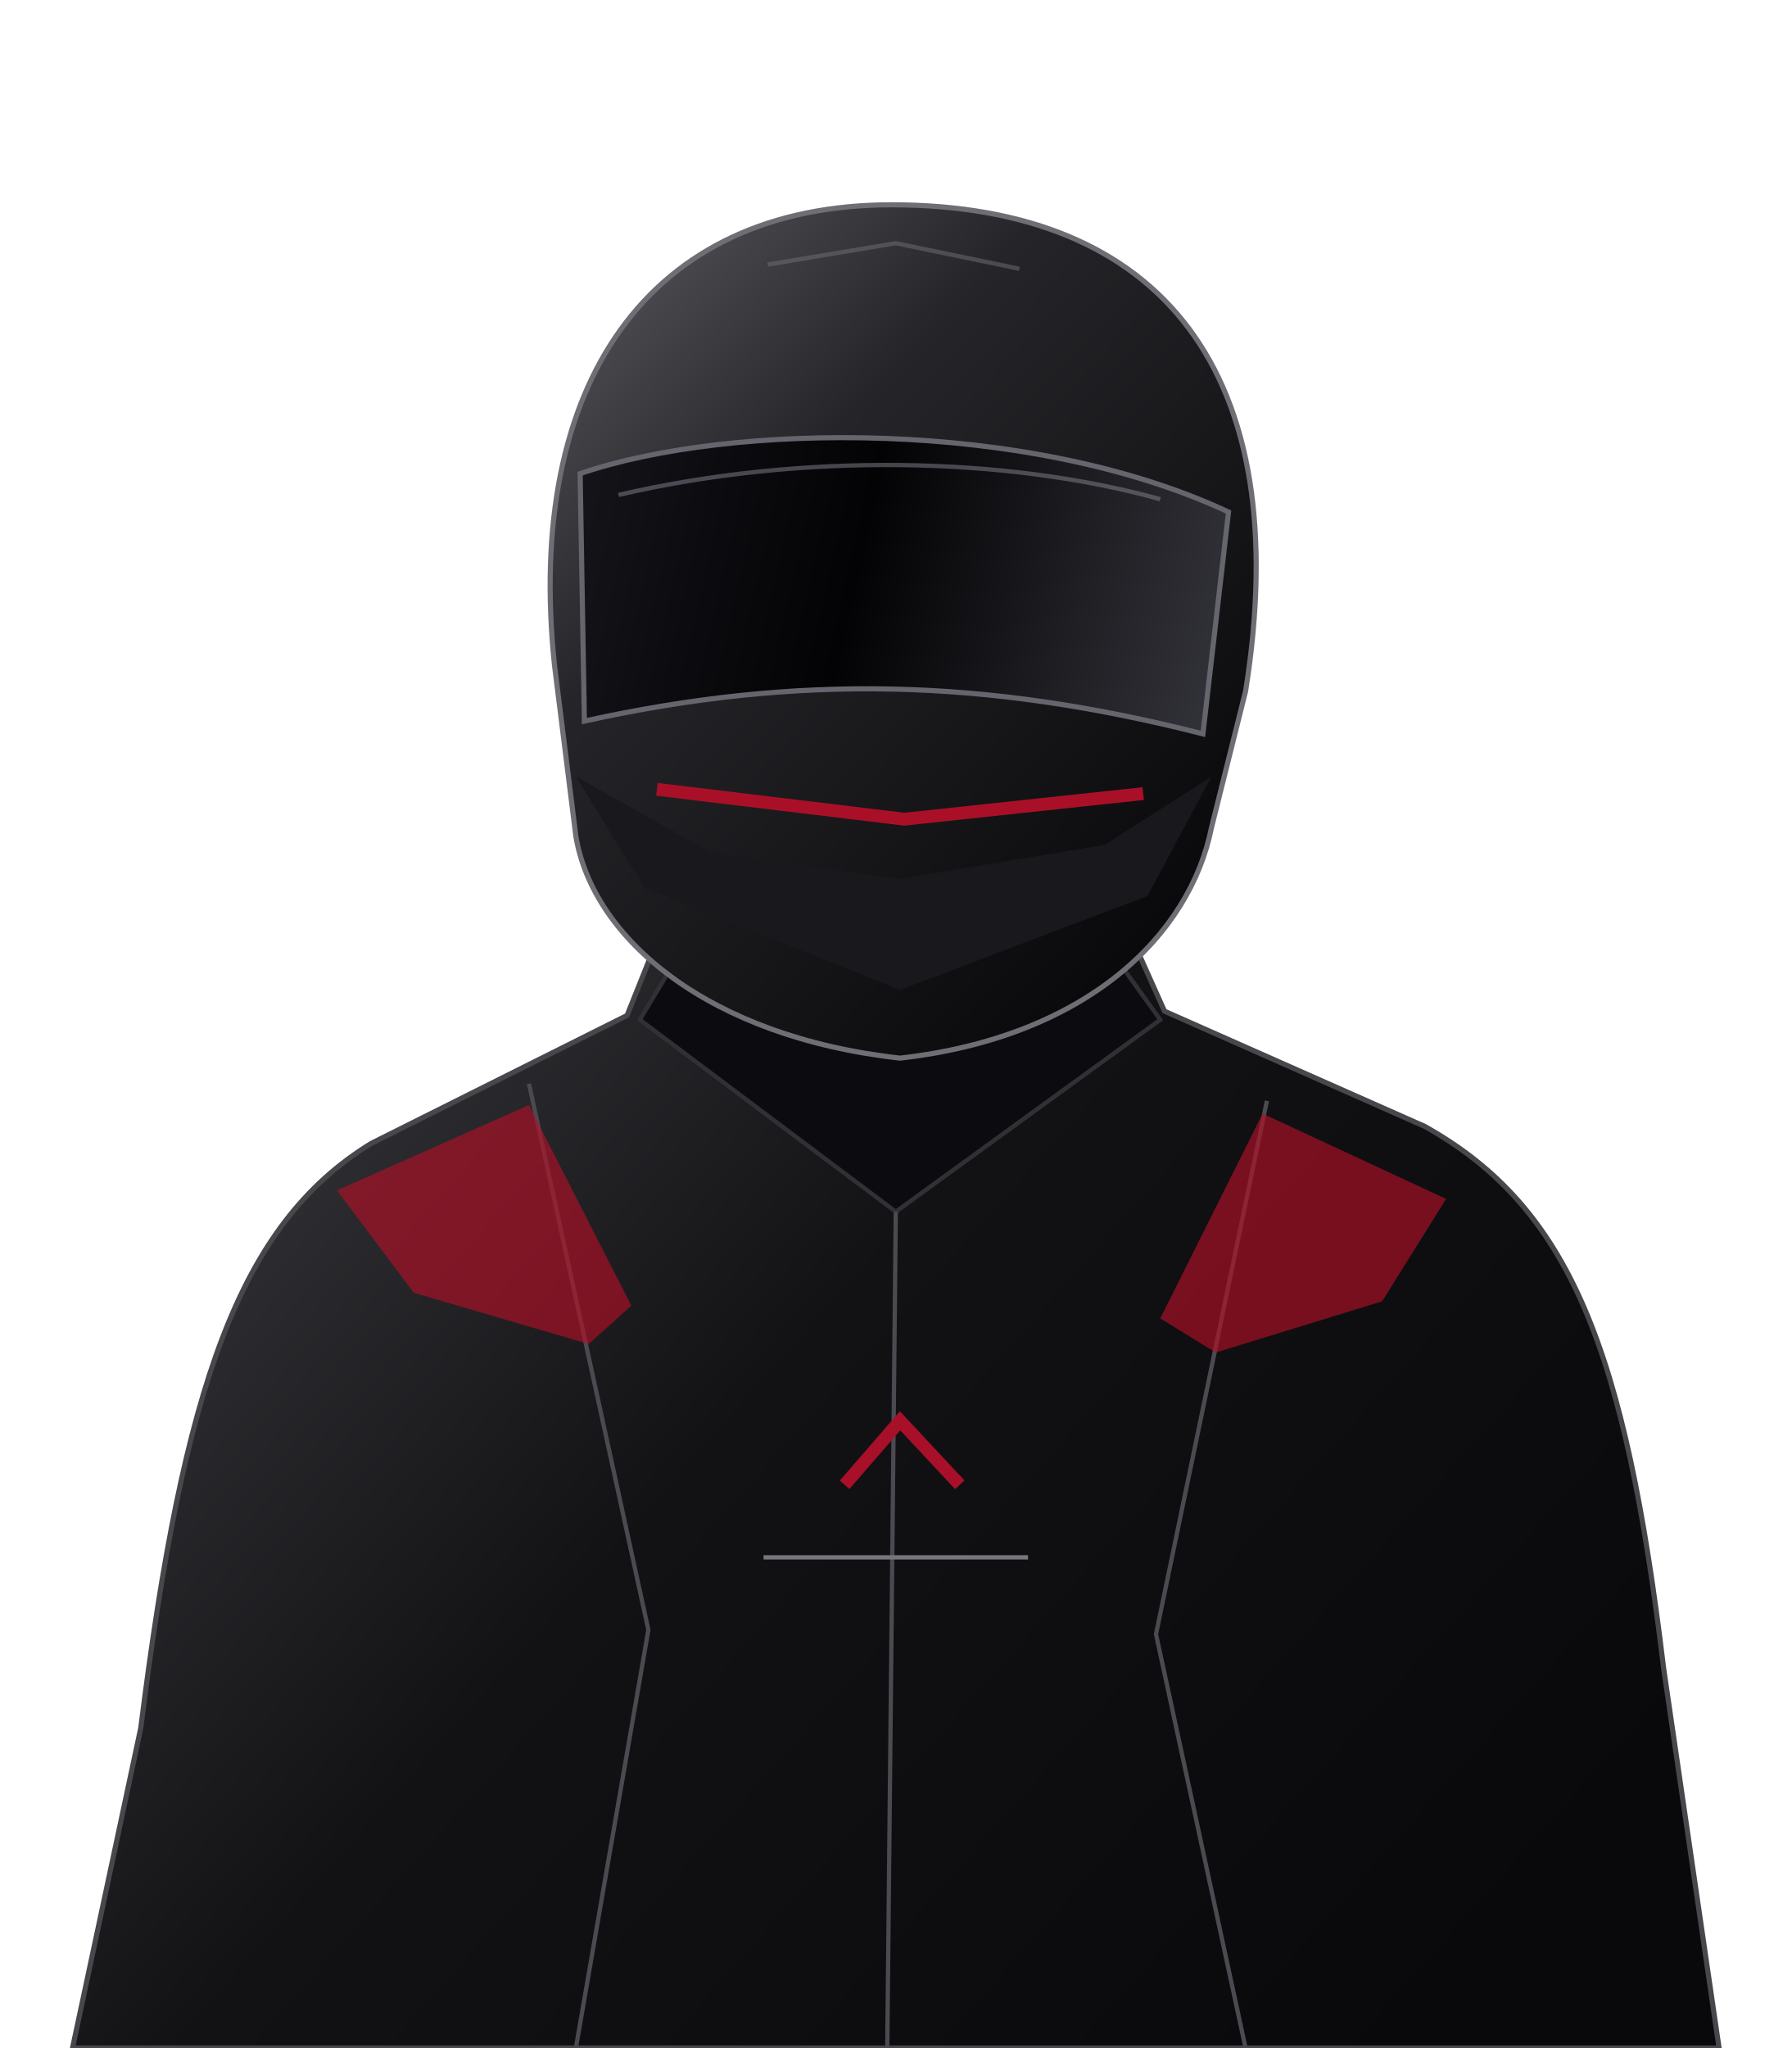
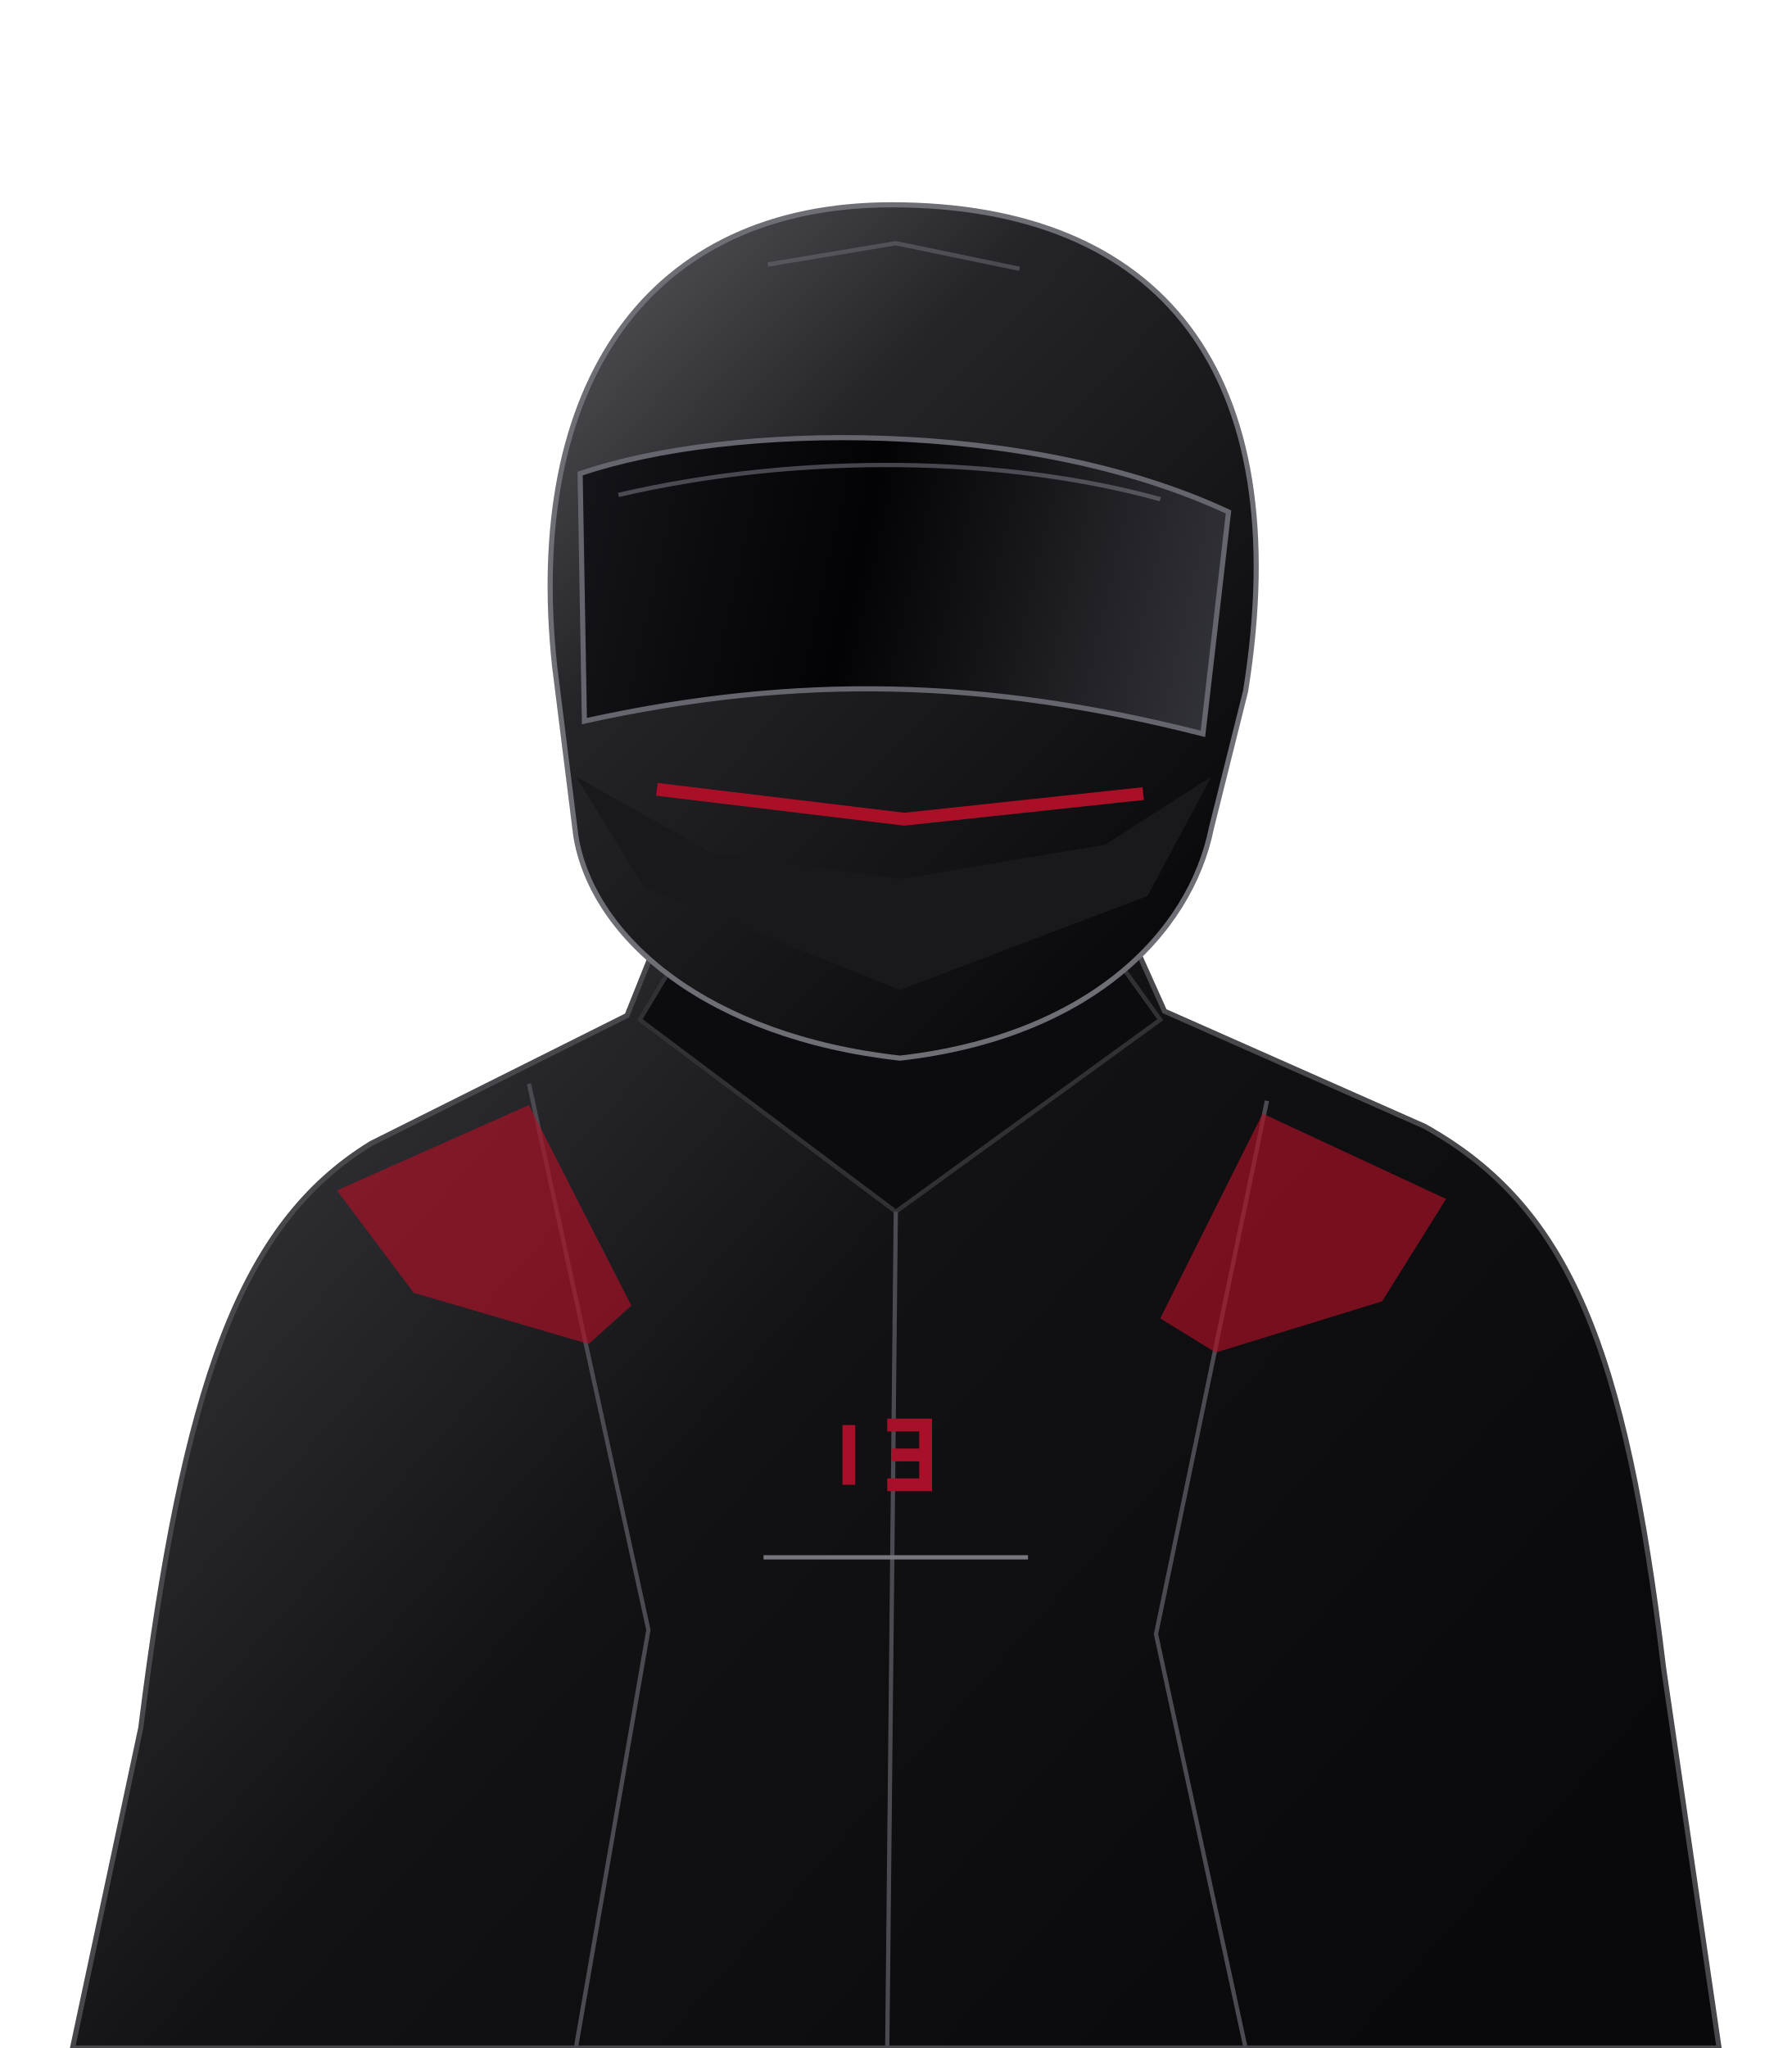
<svg xmlns="http://www.w3.org/2000/svg" viewBox="0 0 420 480" fill="none">
  <defs>
    <linearGradient id="suit" x1="80" y1="220" x2="350" y2="460" gradientUnits="userSpaceOnUse">
      <stop stop-color="#343438" />
      <stop offset=".4" stop-color="#121215" />
      <stop offset="1" stop-color="#09090b" />
    </linearGradient>
    <linearGradient id="helmet" x1="140" y1="50" x2="295" y2="200" gradientUnits="userSpaceOnUse">
      <stop stop-color="#55555a" />
      <stop offset=".35" stop-color="#252529" />
      <stop offset="1" stop-color="#09090b" />
    </linearGradient>
    <linearGradient id="visor" x1="128" y1="125" x2="286" y2="161" gradientUnits="userSpaceOnUse">
      <stop stop-color="#15151b" />
      <stop offset=".45" stop-color="#030305" />
      <stop offset="1" stop-color="#323239" />
    </linearGradient>
  </defs>
  <path d="m159 208-12 30-60 30C56 287 43 325 33 405L17 480h386l-13-89c-9-75-22-108-56-127l-61-27-13-29Z" fill="url(#suit)" stroke="#47474c" stroke-width="1.2" />
  <path d="m150 239 60 45 62-45-18-25h-89Z" fill="#0c0c10" stroke="#303035" />
  <path d="m210 284-2 196m-84-226 28 128-17 98m162-222-26 125 21 97" stroke="#4a4a50" stroke-width="1" />
  <path d="m79 279 45-20 24 47-10 9-41-12Zm260 2-43-20-24 48 13 8 39-12Z" fill="#af1027" opacity=".65" />
  <path d="M130 156c-7-66 22-108 79-108 63 0 95 39 83 114l-8 32c-5 25-29 49-73 54-45-5-72-28-76-52Z" fill="url(#helmet)" stroke="#6e6e75" stroke-width="1.2" />
  <path d="M136 111c35-12 105-13 152 9l-6 52c-51-13-95-14-145-3Z" fill="url(#visor)" stroke="#65656d" stroke-width="1.2" />
  <path d="M145 116c43-10 91-9 127 1" stroke="#868691" opacity=".5" />
  <path d="m135 182 32 18 44 6 48-8 25-16-15 28-58 22-60-24Z" fill="#18181d" />
  <path d="m154 185 58 7 56-6" stroke="#a91028" stroke-width="3" />
  <path d="m180 62 30-5 29 6" stroke="#707078" opacity=".5" />
  <path d="M179 365h62" stroke="#76767e" />
-   <path d="m198 348 13-15 14 15" stroke="#a71028" stroke-width="3" />
+   <path d="M199 334v14m9-14h9v7h-8m8 0v7h-9" stroke="#a71028" stroke-width="3" />
</svg>
